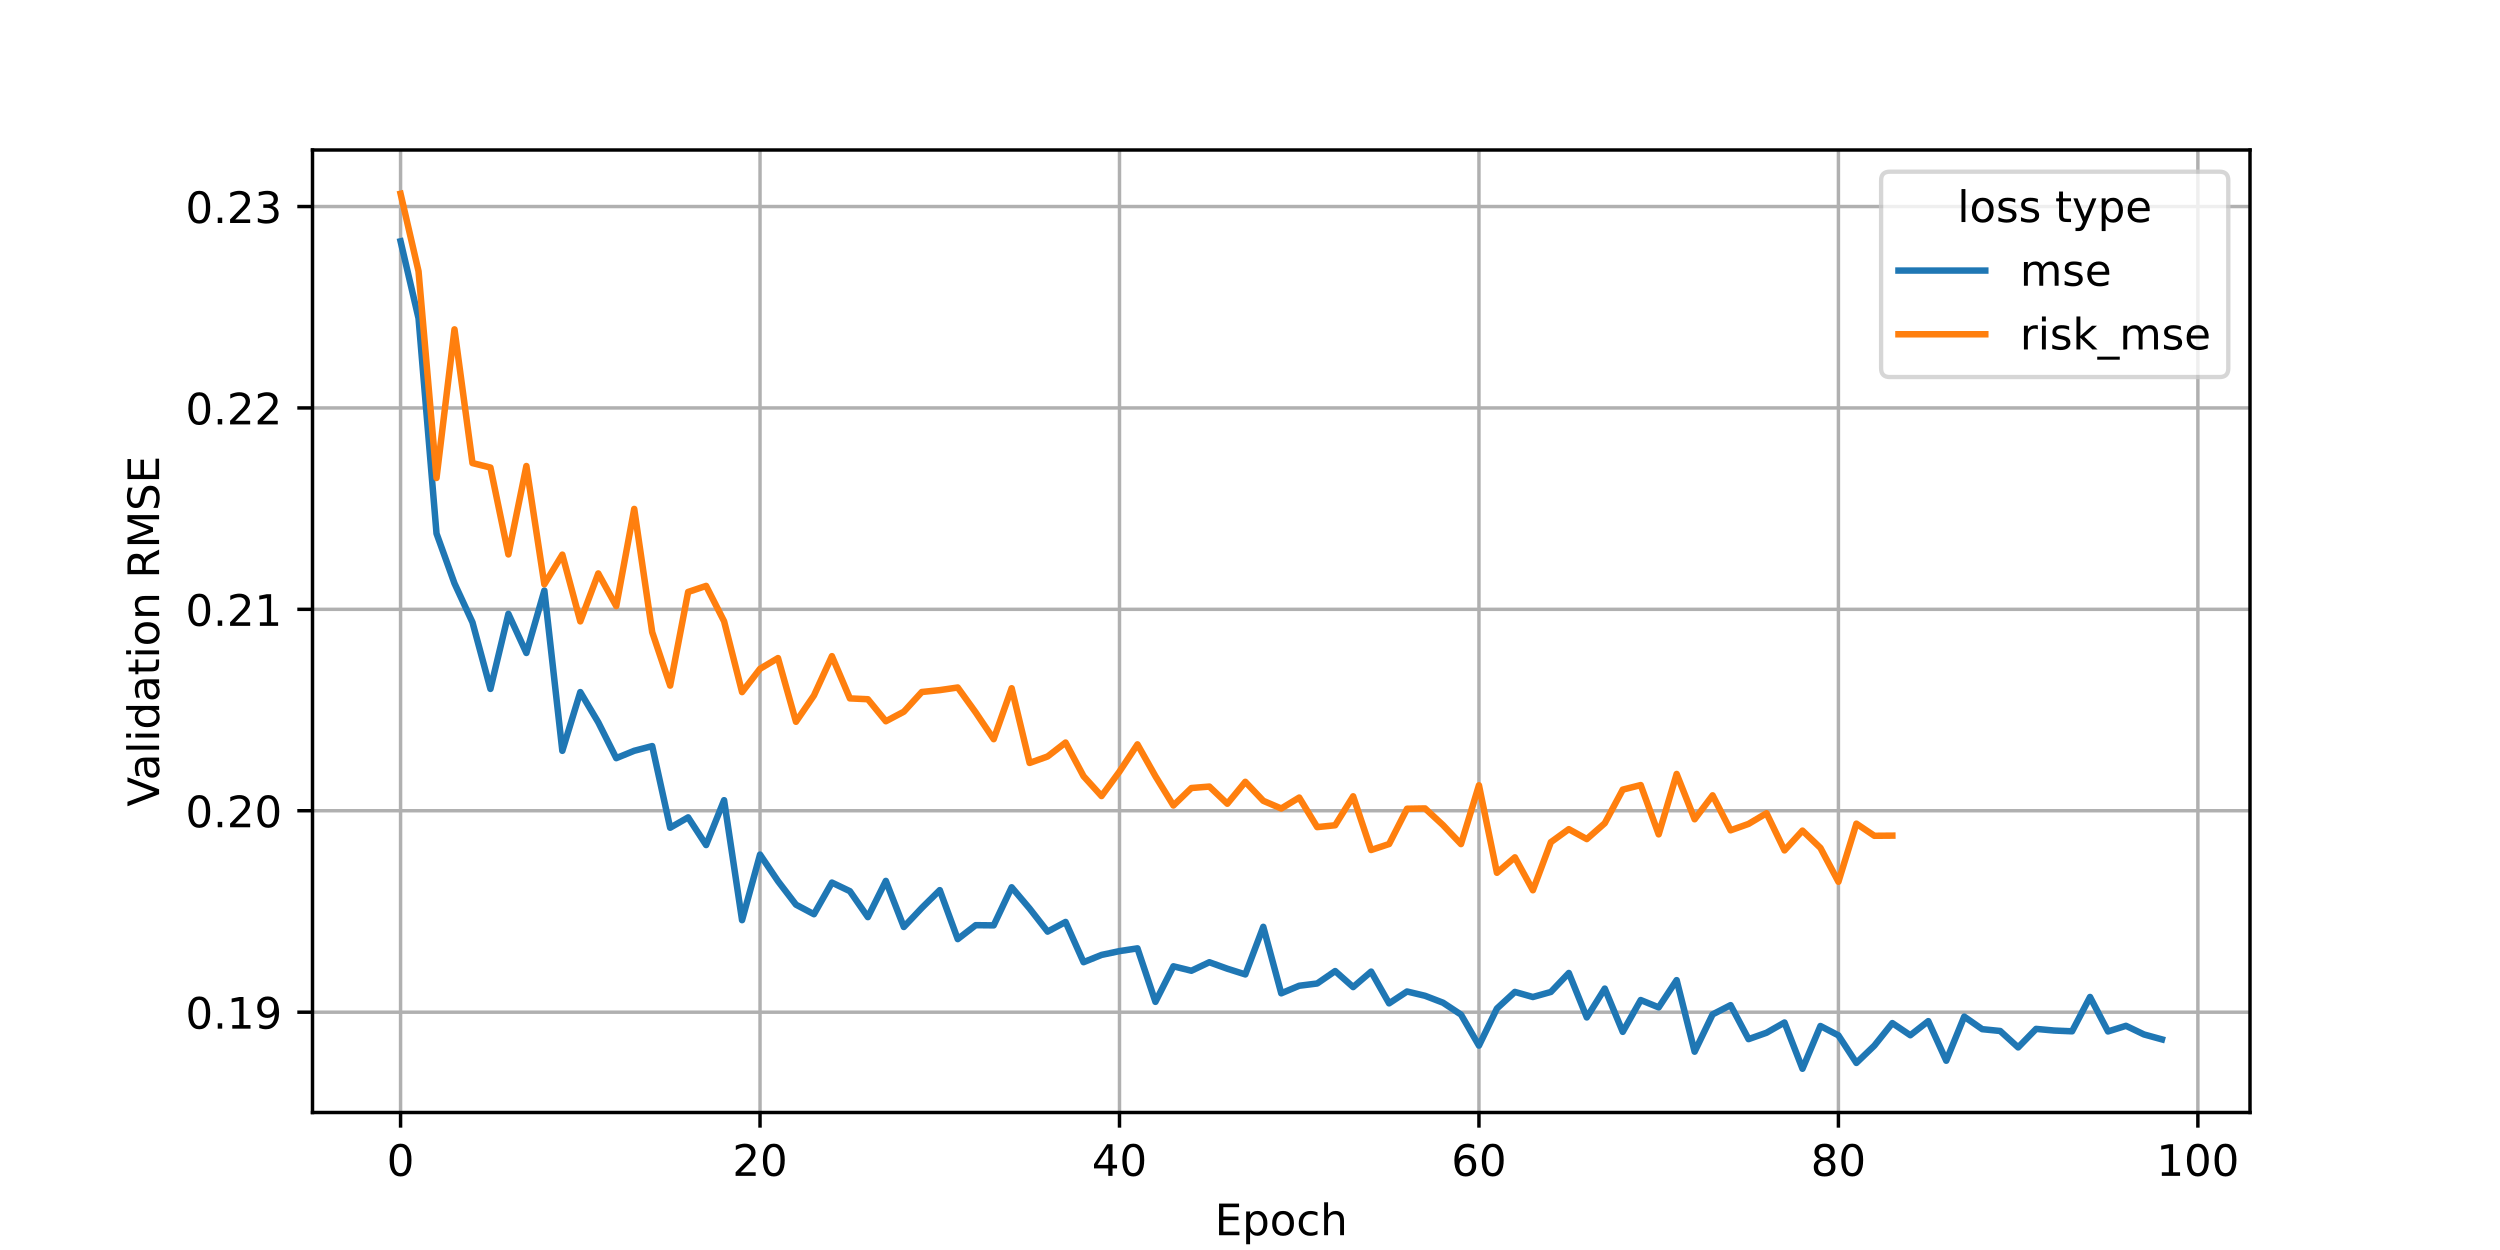
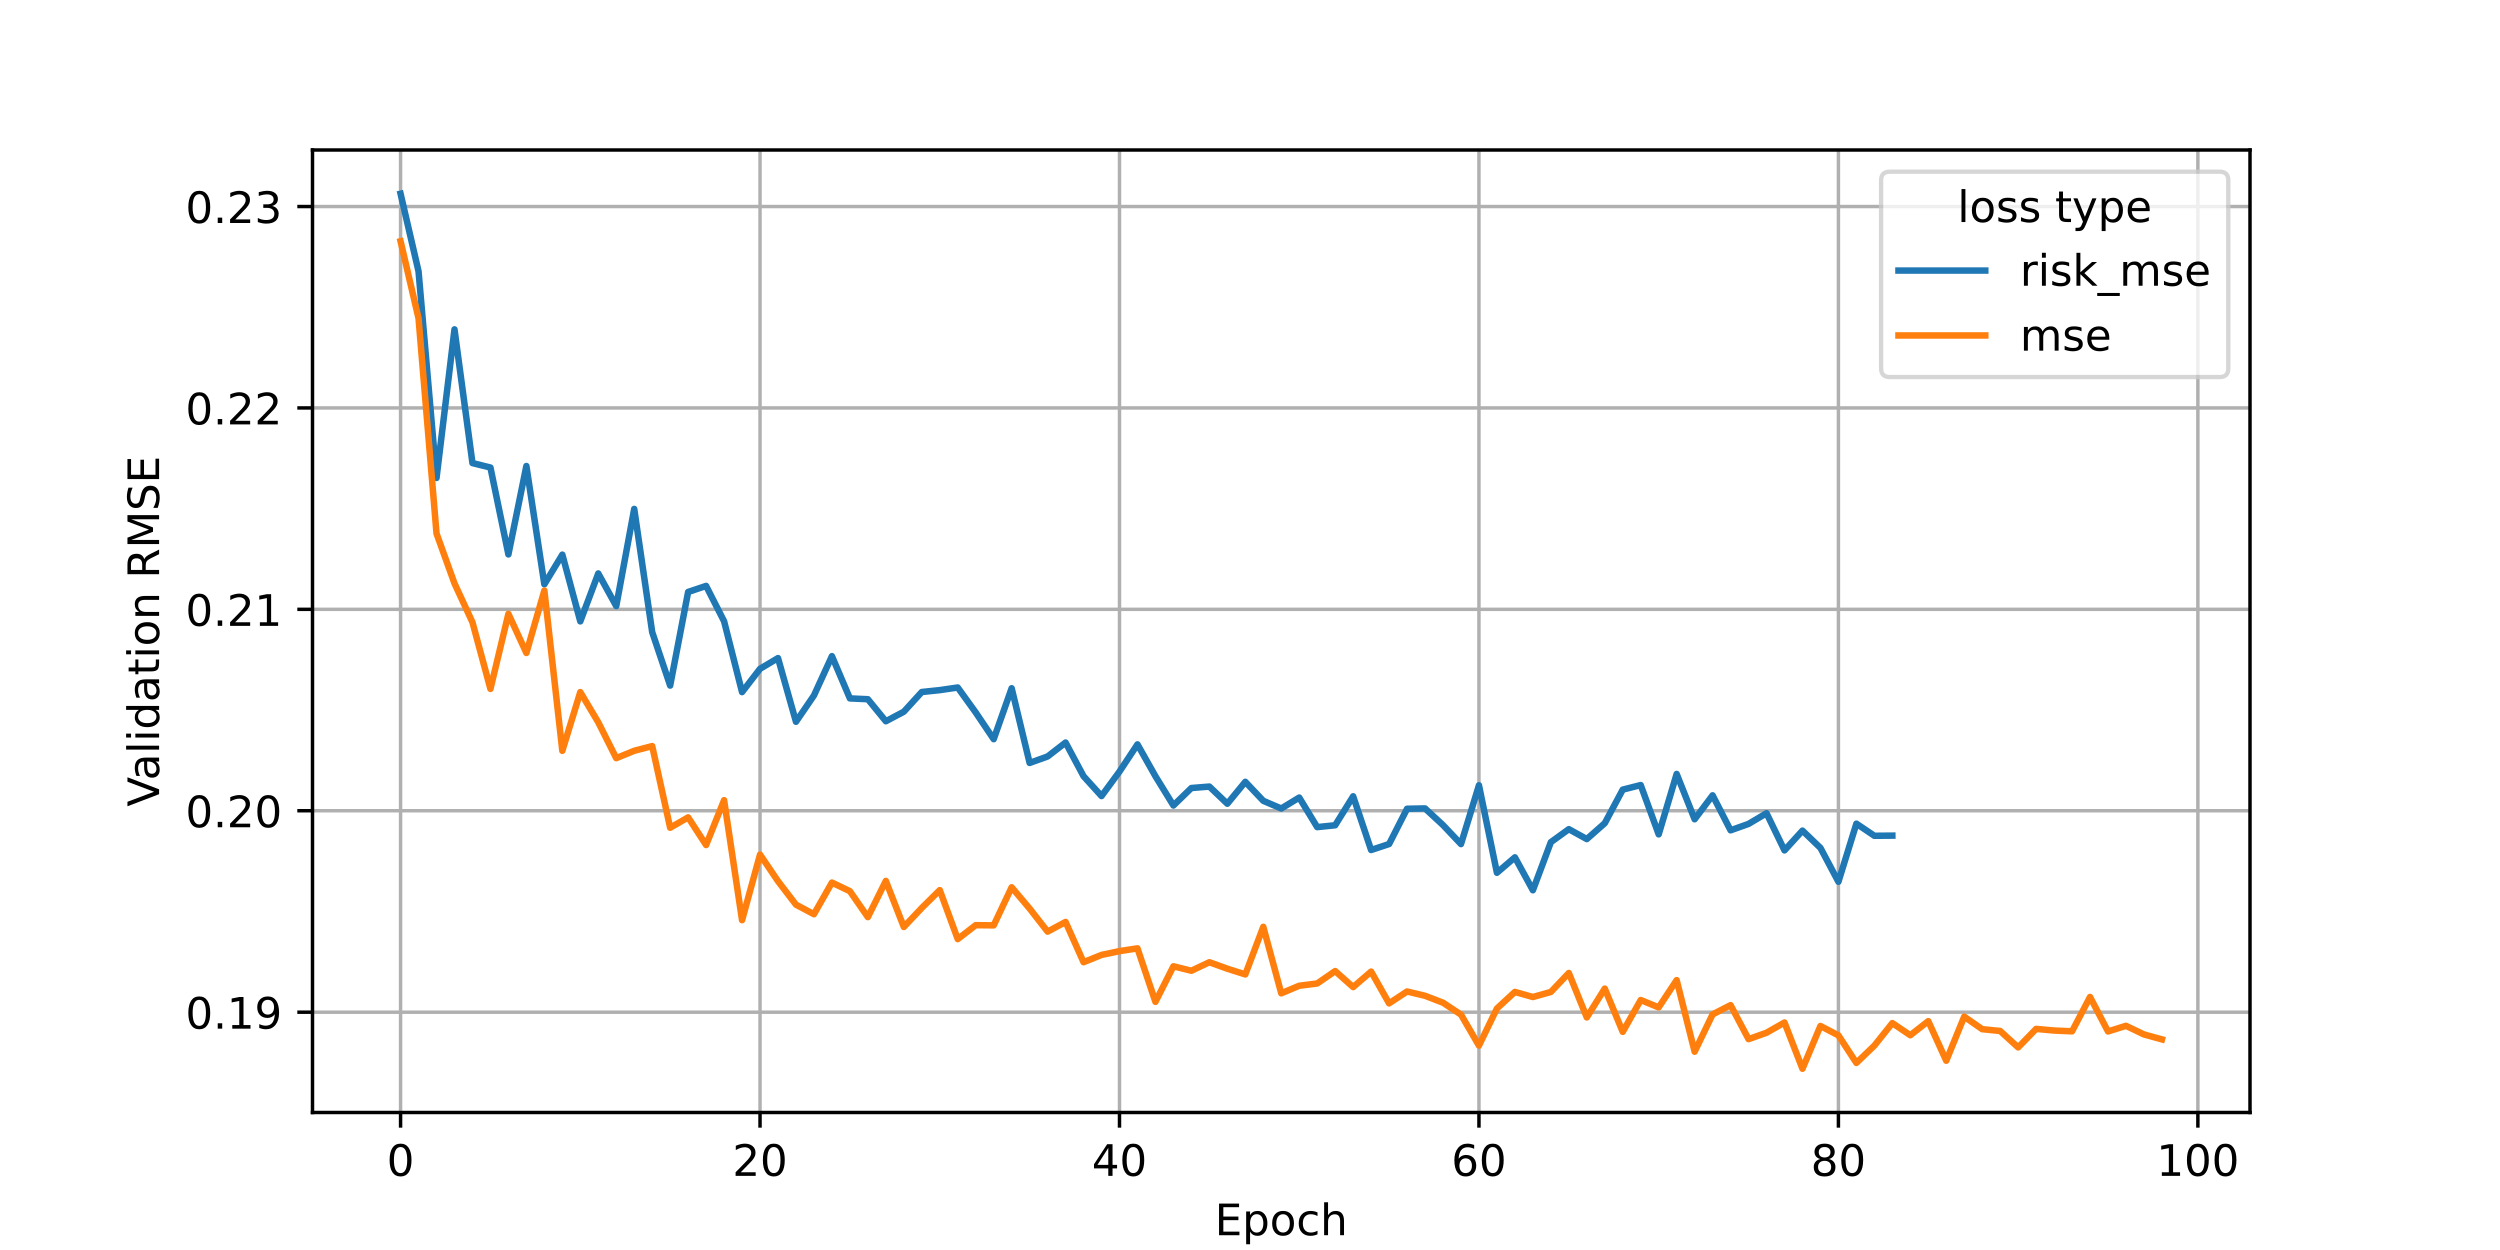
<svg xmlns="http://www.w3.org/2000/svg" xmlns:xlink="http://www.w3.org/1999/xlink" width="576pt" height="288pt" viewBox="0 0 576 288" version="1.1">
  <defs>
    <style type="text/css">*{stroke-linejoin: round; stroke-linecap: butt}</style>
  </defs>
  <g id="figure_1">
    <g id="patch_1">
      <path d="M 0 288  L 576 288  L 576 0  L 0 0  z " style="fill: #ffffff" />
    </g>
    <g id="axes_1">
      <g id="patch_2">
        <path d="M 72 256.32  L 518.4 256.32  L 518.4 34.56  L 72 34.56  z " style="fill: #ffffff" />
      </g>
      <g id="matplotlib.axis_1">
        <g id="xtick_1">
          <g id="line2d_1">
-             <path d="M 92.291 256.32  L 92.291 34.56  " clip-path="url(#p89c74b6ca5)" style="fill: none; stroke: #b0b0b0; stroke-width: 0.8; stroke-linecap: square" />
+             <path d="M 92.291 256.32  L 92.291 34.56  " clip-path="url(#p3d26225600)" style="fill: none; stroke: #b0b0b0; stroke-width: 0.8; stroke-linecap: square" />
          </g>
          <g id="line2d_2">
            <defs>
-               <path id="m47115c90c3" d="M 0 0  L 0 3.5  " style="stroke: #000000; stroke-width: 0.8" />
-             </defs>
-             <g>
-               <use xlink:href="#m47115c90c3" x="92.291" y="256.32" style="stroke: #000000; stroke-width: 0.8" />
+               <path id="m2df3b6e02b" d="M 0 0  L 0 3.5  " style="stroke: #000000; stroke-width: 0.8" />
+             </defs>
+             <g>
+               <use xlink:href="#m2df3b6e02b" x="92.291" y="256.32" style="stroke: #000000; stroke-width: 0.8" />
            </g>
          </g>
          <g id="text_1">
            <g transform="translate(89.10966 270.9184) scale(0.1 -0.1)">
              <defs>
                <path id="DejaVuSans-30" d="M 2034 4250  Q 1547 4250 1301 3770  Q 1056 3291 1056 2328  Q 1056 1369 1301 889  Q 1547 409 2034 409  Q 2525 409 2770 889  Q 3016 1369 3016 2328  Q 3016 3291 2770 3770  Q 2525 4250 2034 4250  z M 2034 4750  Q 2819 4750 3233 4129  Q 3647 3509 3647 2328  Q 3647 1150 3233 529  Q 2819 -91 2034 -91  Q 1250 -91 836 529  Q 422 1150 422 2328  Q 422 3509 836 4129  Q 1250 4750 2034 4750  z " transform="scale(0.015625)" />
              </defs>
              <use xlink:href="#DejaVuSans-30" />
            </g>
          </g>
        </g>
        <g id="xtick_2">
          <g id="line2d_3">
-             <path d="M 175.111 256.32  L 175.111 34.56  " clip-path="url(#p89c74b6ca5)" style="fill: none; stroke: #b0b0b0; stroke-width: 0.8; stroke-linecap: square" />
+             <path d="M 175.111 256.32  L 175.111 34.56  " clip-path="url(#p3d26225600)" style="fill: none; stroke: #b0b0b0; stroke-width: 0.8; stroke-linecap: square" />
          </g>
          <g id="line2d_4">
            <g>
-               <use xlink:href="#m47115c90c3" x="175.111" y="256.32" style="stroke: #000000; stroke-width: 0.8" />
+               <use xlink:href="#m2df3b6e02b" x="175.111" y="256.32" style="stroke: #000000; stroke-width: 0.8" />
            </g>
          </g>
          <g id="text_2">
            <g transform="translate(168.7484 270.9184) scale(0.1 -0.1)">
              <defs>
                <path id="DejaVuSans-32" d="M 1228 531  L 3431 531  L 3431 0  L 469 0  L 469 531  Q 828 903 1448 1529  Q 2069 2156 2228 2338  Q 2531 2678 2651 2914  Q 2772 3150 2772 3378  Q 2772 3750 2511 3984  Q 2250 4219 1831 4219  Q 1534 4219 1204 4116  Q 875 4013 500 3803  L 500 4441  Q 881 4594 1212 4672  Q 1544 4750 1819 4750  Q 2544 4750 2975 4387  Q 3406 4025 3406 3419  Q 3406 3131 3298 2873  Q 3191 2616 2906 2266  Q 2828 2175 2409 1742  Q 1991 1309 1228 531  z " transform="scale(0.015625)" />
              </defs>
              <use xlink:href="#DejaVuSans-32" />
              <use xlink:href="#DejaVuSans-30" x="63.623" />
            </g>
          </g>
        </g>
        <g id="xtick_3">
          <g id="line2d_5">
-             <path d="M 257.931 256.32  L 257.931 34.56  " clip-path="url(#p89c74b6ca5)" style="fill: none; stroke: #b0b0b0; stroke-width: 0.8; stroke-linecap: square" />
+             <path d="M 257.931 256.32  L 257.931 34.56  " clip-path="url(#p3d26225600)" style="fill: none; stroke: #b0b0b0; stroke-width: 0.8; stroke-linecap: square" />
          </g>
          <g id="line2d_6">
            <g>
-               <use xlink:href="#m47115c90c3" x="257.931" y="256.32" style="stroke: #000000; stroke-width: 0.8" />
+               <use xlink:href="#m2df3b6e02b" x="257.931" y="256.32" style="stroke: #000000; stroke-width: 0.8" />
            </g>
          </g>
          <g id="text_3">
            <g transform="translate(251.5685 270.9184) scale(0.1 -0.1)">
              <defs>
                <path id="DejaVuSans-34" d="M 2419 4116  L 825 1625  L 2419 1625  L 2419 4116  z M 2253 4666  L 3047 4666  L 3047 1625  L 3713 1625  L 3713 1100  L 3047 1100  L 3047 0  L 2419 0  L 2419 1100  L 313 1100  L 313 1709  L 2253 4666  z " transform="scale(0.015625)" />
              </defs>
              <use xlink:href="#DejaVuSans-34" />
              <use xlink:href="#DejaVuSans-30" x="63.623" />
            </g>
          </g>
        </g>
        <g id="xtick_4">
          <g id="line2d_7">
-             <path d="M 340.751 256.32  L 340.751 34.56  " clip-path="url(#p89c74b6ca5)" style="fill: none; stroke: #b0b0b0; stroke-width: 0.8; stroke-linecap: square" />
+             <path d="M 340.751 256.32  L 340.751 34.56  " clip-path="url(#p3d26225600)" style="fill: none; stroke: #b0b0b0; stroke-width: 0.8; stroke-linecap: square" />
          </g>
          <g id="line2d_8">
            <g>
-               <use xlink:href="#m47115c90c3" x="340.751" y="256.32" style="stroke: #000000; stroke-width: 0.8" />
+               <use xlink:href="#m2df3b6e02b" x="340.751" y="256.32" style="stroke: #000000; stroke-width: 0.8" />
            </g>
          </g>
          <g id="text_4">
            <g transform="translate(334.3885 270.9184) scale(0.1 -0.1)">
              <defs>
                <path id="DejaVuSans-36" d="M 2113 2584  Q 1688 2584 1439 2293  Q 1191 2003 1191 1497  Q 1191 994 1439 701  Q 1688 409 2113 409  Q 2538 409 2786 701  Q 3034 994 3034 1497  Q 3034 2003 2786 2293  Q 2538 2584 2113 2584  z M 3366 4563  L 3366 3988  Q 3128 4100 2886 4159  Q 2644 4219 2406 4219  Q 1781 4219 1451 3797  Q 1122 3375 1075 2522  Q 1259 2794 1537 2939  Q 1816 3084 2150 3084  Q 2853 3084 3261 2657  Q 3669 2231 3669 1497  Q 3669 778 3244 343  Q 2819 -91 2113 -91  Q 1303 -91 875 529  Q 447 1150 447 2328  Q 447 3434 972 4092  Q 1497 4750 2381 4750  Q 2619 4750 2861 4703  Q 3103 4656 3366 4563  z " transform="scale(0.015625)" />
              </defs>
              <use xlink:href="#DejaVuSans-36" />
              <use xlink:href="#DejaVuSans-30" x="63.623" />
            </g>
          </g>
        </g>
        <g id="xtick_5">
          <g id="line2d_9">
-             <path d="M 423.571 256.32  L 423.571 34.56  " clip-path="url(#p89c74b6ca5)" style="fill: none; stroke: #b0b0b0; stroke-width: 0.8; stroke-linecap: square" />
+             <path d="M 423.571 256.32  L 423.571 34.56  " clip-path="url(#p3d26225600)" style="fill: none; stroke: #b0b0b0; stroke-width: 0.8; stroke-linecap: square" />
          </g>
          <g id="line2d_10">
            <g>
-               <use xlink:href="#m47115c90c3" x="423.571" y="256.32" style="stroke: #000000; stroke-width: 0.8" />
+               <use xlink:href="#m2df3b6e02b" x="423.571" y="256.32" style="stroke: #000000; stroke-width: 0.8" />
            </g>
          </g>
          <g id="text_5">
            <g transform="translate(417.2086 270.9184) scale(0.1 -0.1)">
              <defs>
                <path id="DejaVuSans-38" d="M 2034 2216  Q 1584 2216 1326 1975  Q 1069 1734 1069 1313  Q 1069 891 1326 650  Q 1584 409 2034 409  Q 2484 409 2743 651  Q 3003 894 3003 1313  Q 3003 1734 2745 1975  Q 2488 2216 2034 2216  z M 1403 2484  Q 997 2584 770 2862  Q 544 3141 544 3541  Q 544 4100 942 4425  Q 1341 4750 2034 4750  Q 2731 4750 3128 4425  Q 3525 4100 3525 3541  Q 3525 3141 3298 2862  Q 3072 2584 2669 2484  Q 3125 2378 3379 2068  Q 3634 1759 3634 1313  Q 3634 634 3220 271  Q 2806 -91 2034 -91  Q 1263 -91 848 271  Q 434 634 434 1313  Q 434 1759 690 2068  Q 947 2378 1403 2484  z M 1172 3481  Q 1172 3119 1398 2916  Q 1625 2713 2034 2713  Q 2441 2713 2670 2916  Q 2900 3119 2900 3481  Q 2900 3844 2670 4047  Q 2441 4250 2034 4250  Q 1625 4250 1398 4047  Q 1172 3844 1172 3481  z " transform="scale(0.015625)" />
              </defs>
              <use xlink:href="#DejaVuSans-38" />
              <use xlink:href="#DejaVuSans-30" x="63.623" />
            </g>
          </g>
        </g>
        <g id="xtick_6">
          <g id="line2d_11">
-             <path d="M 506.391 256.32  L 506.391 34.56  " clip-path="url(#p89c74b6ca5)" style="fill: none; stroke: #b0b0b0; stroke-width: 0.8; stroke-linecap: square" />
+             <path d="M 506.391 256.32  L 506.391 34.56  " clip-path="url(#p3d26225600)" style="fill: none; stroke: #b0b0b0; stroke-width: 0.8; stroke-linecap: square" />
          </g>
          <g id="line2d_12">
            <g>
-               <use xlink:href="#m47115c90c3" x="506.391" y="256.32" style="stroke: #000000; stroke-width: 0.8" />
+               <use xlink:href="#m2df3b6e02b" x="506.391" y="256.32" style="stroke: #000000; stroke-width: 0.8" />
            </g>
          </g>
          <g id="text_6">
            <g transform="translate(496.8473 270.9184) scale(0.1 -0.1)">
              <defs>
                <path id="DejaVuSans-31" d="M 794 531  L 1825 531  L 1825 4091  L 703 3866  L 703 4441  L 1819 4666  L 2450 4666  L 2450 531  L 3481 531  L 3481 0  L 794 0  L 794 531  z " transform="scale(0.015625)" />
              </defs>
              <use xlink:href="#DejaVuSans-31" />
              <use xlink:href="#DejaVuSans-30" x="63.623" />
              <use xlink:href="#DejaVuSans-30" x="127.246" />
            </g>
          </g>
        </g>
        <g id="text_7">
          <g transform="translate(279.8891 284.5966) scale(0.1 -0.1)">
            <defs>
              <path id="DejaVuSans-45" d="M 628 4666  L 3578 4666  L 3578 4134  L 1259 4134  L 1259 2753  L 3481 2753  L 3481 2222  L 1259 2222  L 1259 531  L 3634 531  L 3634 0  L 628 0  L 628 4666  z " transform="scale(0.015625)" />
              <path id="DejaVuSans-70" d="M 1159 525  L 1159 -1331  L 581 -1331  L 581 3500  L 1159 3500  L 1159 2969  Q 1341 3281 1617 3432  Q 1894 3584 2278 3584  Q 2916 3584 3314 3078  Q 3713 2572 3713 1747  Q 3713 922 3314 415  Q 2916 -91 2278 -91  Q 1894 -91 1617 61  Q 1341 213 1159 525  z M 3116 1747  Q 3116 2381 2855 2742  Q 2594 3103 2138 3103  Q 1681 3103 1420 2742  Q 1159 2381 1159 1747  Q 1159 1113 1420 752  Q 1681 391 2138 391  Q 2594 391 2855 752  Q 3116 1113 3116 1747  z " transform="scale(0.015625)" />
              <path id="DejaVuSans-6f" d="M 1959 3097  Q 1497 3097 1228 2736  Q 959 2375 959 1747  Q 959 1119 1226 758  Q 1494 397 1959 397  Q 2419 397 2687 759  Q 2956 1122 2956 1747  Q 2956 2369 2687 2733  Q 2419 3097 1959 3097  z M 1959 3584  Q 2709 3584 3137 3096  Q 3566 2609 3566 1747  Q 3566 888 3137 398  Q 2709 -91 1959 -91  Q 1206 -91 779 398  Q 353 888 353 1747  Q 353 2609 779 3096  Q 1206 3584 1959 3584  z " transform="scale(0.015625)" />
              <path id="DejaVuSans-63" d="M 3122 3366  L 3122 2828  Q 2878 2963 2633 3030  Q 2388 3097 2138 3097  Q 1578 3097 1268 2742  Q 959 2388 959 1747  Q 959 1106 1268 751  Q 1578 397 2138 397  Q 2388 397 2633 464  Q 2878 531 3122 666  L 3122 134  Q 2881 22 2623 -34  Q 2366 -91 2075 -91  Q 1284 -91 818 406  Q 353 903 353 1747  Q 353 2603 823 3093  Q 1294 3584 2113 3584  Q 2378 3584 2631 3529  Q 2884 3475 3122 3366  z " transform="scale(0.015625)" />
              <path id="DejaVuSans-68" d="M 3513 2113  L 3513 0  L 2938 0  L 2938 2094  Q 2938 2591 2744 2837  Q 2550 3084 2163 3084  Q 1697 3084 1428 2787  Q 1159 2491 1159 1978  L 1159 0  L 581 0  L 581 4863  L 1159 4863  L 1159 2956  Q 1366 3272 1645 3428  Q 1925 3584 2291 3584  Q 2894 3584 3203 3211  Q 3513 2838 3513 2113  z " transform="scale(0.015625)" />
            </defs>
            <use xlink:href="#DejaVuSans-45" />
            <use xlink:href="#DejaVuSans-70" x="63.184" />
            <use xlink:href="#DejaVuSans-6f" x="126.66" />
            <use xlink:href="#DejaVuSans-63" x="187.842" />
            <use xlink:href="#DejaVuSans-68" x="242.822" />
          </g>
        </g>
      </g>
      <g id="matplotlib.axis_2">
        <g id="ytick_1">
          <g id="line2d_13">
-             <path d="M 72 233.204  L 518.4 233.204  " clip-path="url(#p89c74b6ca5)" style="fill: none; stroke: #b0b0b0; stroke-width: 0.8; stroke-linecap: square" />
+             <path d="M 72 233.204  L 518.4 233.204  " clip-path="url(#p3d26225600)" style="fill: none; stroke: #b0b0b0; stroke-width: 0.8; stroke-linecap: square" />
          </g>
          <g id="line2d_14">
            <defs>
-               <path id="ma6f273bf2e" d="M 0 0  L -3.5 0  " style="stroke: #000000; stroke-width: 0.8" />
-             </defs>
-             <g>
-               <use xlink:href="#ma6f273bf2e" x="72" y="233.204" style="stroke: #000000; stroke-width: 0.8" />
+               <path id="m9b5ba9840e" d="M 0 0  L -3.5 0  " style="stroke: #000000; stroke-width: 0.8" />
+             </defs>
+             <g>
+               <use xlink:href="#m9b5ba9840e" x="72" y="233.204" style="stroke: #000000; stroke-width: 0.8" />
            </g>
          </g>
          <g id="text_8">
            <g transform="translate(42.73438 237.0029) scale(0.1 -0.1)">
              <defs>
                <path id="DejaVuSans-2e" d="M 684 794  L 1344 794  L 1344 0  L 684 0  L 684 794  z " transform="scale(0.015625)" />
                <path id="DejaVuSans-39" d="M 703 97  L 703 672  Q 941 559 1184 500  Q 1428 441 1663 441  Q 2288 441 2617 861  Q 2947 1281 2994 2138  Q 2813 1869 2534 1725  Q 2256 1581 1919 1581  Q 1219 1581 811 2004  Q 403 2428 403 3163  Q 403 3881 828 4315  Q 1253 4750 1959 4750  Q 2769 4750 3195 4129  Q 3622 3509 3622 2328  Q 3622 1225 3098 567  Q 2575 -91 1691 -91  Q 1453 -91 1209 -44  Q 966 3 703 97  z M 1959 2075  Q 2384 2075 2632 2365  Q 2881 2656 2881 3163  Q 2881 3666 2632 3958  Q 2384 4250 1959 4250  Q 1534 4250 1286 3958  Q 1038 3666 1038 3163  Q 1038 2656 1286 2365  Q 1534 2075 1959 2075  z " transform="scale(0.015625)" />
              </defs>
              <use xlink:href="#DejaVuSans-30" />
              <use xlink:href="#DejaVuSans-2e" x="63.623" />
              <use xlink:href="#DejaVuSans-31" x="95.41" />
              <use xlink:href="#DejaVuSans-39" x="159.033" />
            </g>
          </g>
        </g>
        <g id="ytick_2">
          <g id="line2d_15">
-             <path d="M 72 186.798  L 518.4 186.798  " clip-path="url(#p89c74b6ca5)" style="fill: none; stroke: #b0b0b0; stroke-width: 0.8; stroke-linecap: square" />
+             <path d="M 72 186.798  L 518.4 186.798  " clip-path="url(#p3d26225600)" style="fill: none; stroke: #b0b0b0; stroke-width: 0.8; stroke-linecap: square" />
          </g>
          <g id="line2d_16">
            <g>
-               <use xlink:href="#ma6f273bf2e" x="72" y="186.798" style="stroke: #000000; stroke-width: 0.8" />
+               <use xlink:href="#m9b5ba9840e" x="72" y="186.798" style="stroke: #000000; stroke-width: 0.8" />
            </g>
          </g>
          <g id="text_9">
            <g transform="translate(42.73438 190.5975) scale(0.1 -0.1)">
              <use xlink:href="#DejaVuSans-30" />
              <use xlink:href="#DejaVuSans-2e" x="63.623" />
              <use xlink:href="#DejaVuSans-32" x="95.41" />
              <use xlink:href="#DejaVuSans-30" x="159.033" />
            </g>
          </g>
        </g>
        <g id="ytick_3">
          <g id="line2d_17">
-             <path d="M 72 140.393  L 518.4 140.393  " clip-path="url(#p89c74b6ca5)" style="fill: none; stroke: #b0b0b0; stroke-width: 0.8; stroke-linecap: square" />
+             <path d="M 72 140.393  L 518.4 140.393  " clip-path="url(#p3d26225600)" style="fill: none; stroke: #b0b0b0; stroke-width: 0.8; stroke-linecap: square" />
          </g>
          <g id="line2d_18">
            <g>
-               <use xlink:href="#ma6f273bf2e" x="72" y="140.393" style="stroke: #000000; stroke-width: 0.8" />
+               <use xlink:href="#m9b5ba9840e" x="72" y="140.393" style="stroke: #000000; stroke-width: 0.8" />
            </g>
          </g>
          <g id="text_10">
            <g transform="translate(42.73438 144.1922) scale(0.1 -0.1)">
              <use xlink:href="#DejaVuSans-30" />
              <use xlink:href="#DejaVuSans-2e" x="63.623" />
              <use xlink:href="#DejaVuSans-32" x="95.41" />
              <use xlink:href="#DejaVuSans-31" x="159.033" />
            </g>
          </g>
        </g>
        <g id="ytick_4">
          <g id="line2d_19">
-             <path d="M 72 93.988  L 518.4 93.988  " clip-path="url(#p89c74b6ca5)" style="fill: none; stroke: #b0b0b0; stroke-width: 0.8; stroke-linecap: square" />
+             <path d="M 72 93.988  L 518.4 93.988  " clip-path="url(#p3d26225600)" style="fill: none; stroke: #b0b0b0; stroke-width: 0.8; stroke-linecap: square" />
          </g>
          <g id="line2d_20">
            <g>
-               <use xlink:href="#ma6f273bf2e" x="72" y="93.988" style="stroke: #000000; stroke-width: 0.8" />
+               <use xlink:href="#m9b5ba9840e" x="72" y="93.988" style="stroke: #000000; stroke-width: 0.8" />
            </g>
          </g>
          <g id="text_11">
            <g transform="translate(42.73438 97.78679) scale(0.1 -0.1)">
              <use xlink:href="#DejaVuSans-30" />
              <use xlink:href="#DejaVuSans-2e" x="63.623" />
              <use xlink:href="#DejaVuSans-32" x="95.41" />
              <use xlink:href="#DejaVuSans-32" x="159.033" />
            </g>
          </g>
        </g>
        <g id="ytick_5">
          <g id="line2d_21">
-             <path d="M 72 47.582  L 518.4 47.582  " clip-path="url(#p89c74b6ca5)" style="fill: none; stroke: #b0b0b0; stroke-width: 0.8; stroke-linecap: square" />
+             <path d="M 72 47.582  L 518.4 47.582  " clip-path="url(#p3d26225600)" style="fill: none; stroke: #b0b0b0; stroke-width: 0.8; stroke-linecap: square" />
          </g>
          <g id="line2d_22">
            <g>
-               <use xlink:href="#ma6f273bf2e" x="72" y="47.582" style="stroke: #000000; stroke-width: 0.8" />
+               <use xlink:href="#m9b5ba9840e" x="72" y="47.582" style="stroke: #000000; stroke-width: 0.8" />
            </g>
          </g>
          <g id="text_12">
            <g transform="translate(42.73438 51.38143) scale(0.1 -0.1)">
              <defs>
                <path id="DejaVuSans-33" d="M 2597 2516  Q 3050 2419 3304 2112  Q 3559 1806 3559 1356  Q 3559 666 3084 287  Q 2609 -91 1734 -91  Q 1441 -91 1130 -33  Q 819 25 488 141  L 488 750  Q 750 597 1062 519  Q 1375 441 1716 441  Q 2309 441 2620 675  Q 2931 909 2931 1356  Q 2931 1769 2642 2001  Q 2353 2234 1838 2234  L 1294 2234  L 1294 2753  L 1863 2753  Q 2328 2753 2575 2939  Q 2822 3125 2822 3475  Q 2822 3834 2567 4026  Q 2313 4219 1838 4219  Q 1578 4219 1281 4162  Q 984 4106 628 3988  L 628 4550  Q 988 4650 1302 4700  Q 1616 4750 1894 4750  Q 2613 4750 3031 4423  Q 3450 4097 3450 3541  Q 3450 3153 3228 2886  Q 3006 2619 2597 2516  z " transform="scale(0.015625)" />
              </defs>
              <use xlink:href="#DejaVuSans-30" />
              <use xlink:href="#DejaVuSans-2e" x="63.623" />
              <use xlink:href="#DejaVuSans-32" x="95.41" />
              <use xlink:href="#DejaVuSans-33" x="159.033" />
            </g>
          </g>
        </g>
        <g id="text_13">
          <g transform="translate(36.65469 185.8416) rotate(-90) scale(0.1 -0.1)">
            <defs>
              <path id="DejaVuSans-56" d="M 1831 0  L 50 4666  L 709 4666  L 2188 738  L 3669 4666  L 4325 4666  L 2547 0  L 1831 0  z " transform="scale(0.015625)" />
              <path id="DejaVuSans-61" d="M 2194 1759  Q 1497 1759 1228 1600  Q 959 1441 959 1056  Q 959 750 1161 570  Q 1363 391 1709 391  Q 2188 391 2477 730  Q 2766 1069 2766 1631  L 2766 1759  L 2194 1759  z M 3341 1997  L 3341 0  L 2766 0  L 2766 531  Q 2569 213 2275 61  Q 1981 -91 1556 -91  Q 1019 -91 701 211  Q 384 513 384 1019  Q 384 1609 779 1909  Q 1175 2209 1959 2209  L 2766 2209  L 2766 2266  Q 2766 2663 2505 2880  Q 2244 3097 1772 3097  Q 1472 3097 1187 3025  Q 903 2953 641 2809  L 641 3341  Q 956 3463 1253 3523  Q 1550 3584 1831 3584  Q 2591 3584 2966 3190  Q 3341 2797 3341 1997  z " transform="scale(0.015625)" />
              <path id="DejaVuSans-6c" d="M 603 4863  L 1178 4863  L 1178 0  L 603 0  L 603 4863  z " transform="scale(0.015625)" />
              <path id="DejaVuSans-69" d="M 603 3500  L 1178 3500  L 1178 0  L 603 0  L 603 3500  z M 603 4863  L 1178 4863  L 1178 4134  L 603 4134  L 603 4863  z " transform="scale(0.015625)" />
              <path id="DejaVuSans-64" d="M 2906 2969  L 2906 4863  L 3481 4863  L 3481 0  L 2906 0  L 2906 525  Q 2725 213 2448 61  Q 2172 -91 1784 -91  Q 1150 -91 751 415  Q 353 922 353 1747  Q 353 2572 751 3078  Q 1150 3584 1784 3584  Q 2172 3584 2448 3432  Q 2725 3281 2906 2969  z M 947 1747  Q 947 1113 1208 752  Q 1469 391 1925 391  Q 2381 391 2643 752  Q 2906 1113 2906 1747  Q 2906 2381 2643 2742  Q 2381 3103 1925 3103  Q 1469 3103 1208 2742  Q 947 2381 947 1747  z " transform="scale(0.015625)" />
              <path id="DejaVuSans-74" d="M 1172 4494  L 1172 3500  L 2356 3500  L 2356 3053  L 1172 3053  L 1172 1153  Q 1172 725 1289 603  Q 1406 481 1766 481  L 2356 481  L 2356 0  L 1766 0  Q 1100 0 847 248  Q 594 497 594 1153  L 594 3053  L 172 3053  L 172 3500  L 594 3500  L 594 4494  L 1172 4494  z " transform="scale(0.015625)" />
              <path id="DejaVuSans-6e" d="M 3513 2113  L 3513 0  L 2938 0  L 2938 2094  Q 2938 2591 2744 2837  Q 2550 3084 2163 3084  Q 1697 3084 1428 2787  Q 1159 2491 1159 1978  L 1159 0  L 581 0  L 581 3500  L 1159 3500  L 1159 2956  Q 1366 3272 1645 3428  Q 1925 3584 2291 3584  Q 2894 3584 3203 3211  Q 3513 2838 3513 2113  z " transform="scale(0.015625)" />
              <path id="DejaVuSans-20" transform="scale(0.015625)" />
              <path id="DejaVuSans-52" d="M 2841 2188  Q 3044 2119 3236 1894  Q 3428 1669 3622 1275  L 4263 0  L 3584 0  L 2988 1197  Q 2756 1666 2539 1819  Q 2322 1972 1947 1972  L 1259 1972  L 1259 0  L 628 0  L 628 4666  L 2053 4666  Q 2853 4666 3247 4331  Q 3641 3997 3641 3322  Q 3641 2881 3436 2590  Q 3231 2300 2841 2188  z M 1259 4147  L 1259 2491  L 2053 2491  Q 2509 2491 2742 2702  Q 2975 2913 2975 3322  Q 2975 3731 2742 3939  Q 2509 4147 2053 4147  L 1259 4147  z " transform="scale(0.015625)" />
              <path id="DejaVuSans-4d" d="M 628 4666  L 1569 4666  L 2759 1491  L 3956 4666  L 4897 4666  L 4897 0  L 4281 0  L 4281 4097  L 3078 897  L 2444 897  L 1241 4097  L 1241 0  L 628 0  L 628 4666  z " transform="scale(0.015625)" />
              <path id="DejaVuSans-53" d="M 3425 4513  L 3425 3897  Q 3066 4069 2747 4153  Q 2428 4238 2131 4238  Q 1616 4238 1336 4038  Q 1056 3838 1056 3469  Q 1056 3159 1242 3001  Q 1428 2844 1947 2747  L 2328 2669  Q 3034 2534 3370 2195  Q 3706 1856 3706 1288  Q 3706 609 3251 259  Q 2797 -91 1919 -91  Q 1588 -91 1214 -16  Q 841 59 441 206  L 441 856  Q 825 641 1194 531  Q 1563 422 1919 422  Q 2459 422 2753 634  Q 3047 847 3047 1241  Q 3047 1584 2836 1778  Q 2625 1972 2144 2069  L 1759 2144  Q 1053 2284 737 2584  Q 422 2884 422 3419  Q 422 4038 858 4394  Q 1294 4750 2059 4750  Q 2388 4750 2728 4690  Q 3069 4631 3425 4513  z " transform="scale(0.015625)" />
            </defs>
            <use xlink:href="#DejaVuSans-56" />
            <use xlink:href="#DejaVuSans-61" x="60.658" />
            <use xlink:href="#DejaVuSans-6c" x="121.938" />
            <use xlink:href="#DejaVuSans-69" x="149.721" />
            <use xlink:href="#DejaVuSans-64" x="177.504" />
            <use xlink:href="#DejaVuSans-61" x="240.98" />
            <use xlink:href="#DejaVuSans-74" x="302.26" />
            <use xlink:href="#DejaVuSans-69" x="341.469" />
            <use xlink:href="#DejaVuSans-6f" x="369.252" />
            <use xlink:href="#DejaVuSans-6e" x="430.434" />
            <use xlink:href="#DejaVuSans-20" x="493.812" />
            <use xlink:href="#DejaVuSans-52" x="525.6" />
            <use xlink:href="#DejaVuSans-4d" x="595.082" />
            <use xlink:href="#DejaVuSans-53" x="681.361" />
            <use xlink:href="#DejaVuSans-45" x="744.838" />
          </g>
        </g>
      </g>
      <g id="line2d_23">
-         <path d="M 92.291 55.596  L 96.432 73.341  L 100.573 122.918  L 104.714 134.417  L 108.855 143.38  L 112.996 158.718  L 117.137 141.433  L 121.278 150.44  L 125.419 136.064  L 129.56 172.986  L 133.701 159.461  L 137.842 166.425  L 141.983 174.678  L 146.124 172.982  L 150.265 171.9  L 154.406 190.71  L 158.547 188.321  L 162.688 194.695  L 166.829 184.366  L 170.97 212.001  L 175.111 196.897  L 179.252 203.022  L 183.393 208.436  L 187.534 210.633  L 191.675 203.347  L 195.816 205.328  L 199.957 211.305  L 204.098 202.965  L 208.239 213.576  L 212.38 209.185  L 216.521 205.087  L 220.662 216.368  L 224.803 213.159  L 228.944 213.203  L 233.085 204.434  L 237.226 209.333  L 241.367 214.642  L 245.508 212.42  L 249.649 221.688  L 253.79 220.013  L 257.931 219.136  L 262.072 218.5  L 266.213 230.823  L 270.354 222.638  L 274.495 223.659  L 278.636 221.698  L 282.777 223.191  L 286.918 224.505  L 291.059 213.544  L 295.2 228.857  L 299.341 227.117  L 303.482 226.595  L 307.623 223.737  L 311.764 227.421  L 315.905 223.858  L 320.046 231.171  L 324.187 228.44  L 328.328 229.428  L 332.469 231.021  L 336.61 233.76  L 340.751 240.903  L 344.892 232.359  L 349.033 228.541  L 353.174 229.711  L 357.315 228.547  L 361.456 224.177  L 365.597 234.41  L 369.738 227.774  L 373.879 237.737  L 378.02 230.41  L 382.161 232.102  L 386.302 225.824  L 390.443 242.308  L 394.584 233.714  L 398.725 231.587  L 402.866 239.416  L 407.007 237.946  L 411.148 235.587  L 415.289 246.24  L 419.43 236.391  L 423.571 238.547  L 427.712 244.896  L 431.853 240.911  L 435.994 235.723  L 440.135 238.519  L 444.276 235.272  L 448.417 244.389  L 452.558 234.233  L 456.699 237.121  L 460.84 237.538  L 464.981 241.321  L 469.122 237.059  L 473.263 237.434  L 477.404 237.614  L 481.545 229.708  L 485.686 237.646  L 489.827 236.349  L 493.968 238.334  L 498.109 239.474  " clip-path="url(#p89c74b6ca5)" style="fill: none; stroke: #1f77b4; stroke-width: 1.5; stroke-linecap: square" />
+         <path d="M 92.291 44.64  L 96.432 62.521  L 100.573 110.119  L 104.714 75.889  L 108.855 106.695  L 112.996 107.718  L 117.137 127.737  L 121.278 107.374  L 125.419 134.62  L 129.56 127.794  L 133.701 143.163  L 137.842 132.125  L 141.983 139.641  L 146.124 117.258  L 150.265 145.643  L 154.406 157.958  L 158.547 136.388  L 162.688 134.996  L 166.829 143.143  L 170.97 159.459  L 175.111 154.09  L 179.252 151.625  L 183.393 166.294  L 187.534 160.233  L 191.675 151.18  L 195.816 160.911  L 199.957 161.101  L 204.098 166.175  L 208.239 163.976  L 212.38 159.439  L 216.521 159.004  L 220.662 158.4  L 224.803 164.151  L 228.944 170.303  L 233.085 158.575  L 237.226 175.779  L 241.367 174.29  L 245.508 171.085  L 249.649 178.837  L 253.79 183.411  L 257.931 177.768  L 262.072 171.507  L 266.213 178.846  L 270.354 185.582  L 274.495 181.561  L 278.636 181.226  L 282.777 185.178  L 286.918 180.134  L 291.059 184.507  L 295.2 186.28  L 299.341 183.759  L 303.482 190.567  L 307.623 190.139  L 311.764 183.47  L 315.905 195.84  L 320.046 194.467  L 324.187 186.336  L 328.328 186.261  L 332.469 190.098  L 336.61 194.474  L 340.751 180.936  L 344.892 201.085  L 349.033 197.531  L 353.174 205.113  L 357.315 194.037  L 361.456 191.039  L 365.597 193.323  L 369.738 189.669  L 373.879 181.932  L 378.02 180.882  L 382.161 192.234  L 386.302 178.323  L 390.443 188.756  L 394.584 183.245  L 398.725 191.304  L 402.866 189.827  L 407.007 187.366  L 411.148 195.929  L 415.289 191.375  L 419.43 195.36  L 423.571 203.158  L 427.712 189.774  L 431.853 192.565  L 435.994 192.529  " clip-path="url(#p3d26225600)" style="fill: none; stroke: #1f77b4; stroke-width: 1.5; stroke-linecap: square" />
      </g>
      <g id="line2d_24">
-         <path d="M 92.291 44.64  L 96.432 62.521  L 100.573 110.119  L 104.714 75.889  L 108.855 106.695  L 112.996 107.718  L 117.137 127.737  L 121.278 107.374  L 125.419 134.62  L 129.56 127.794  L 133.701 143.163  L 137.842 132.125  L 141.983 139.641  L 146.124 117.258  L 150.265 145.643  L 154.406 157.958  L 158.547 136.388  L 162.688 134.996  L 166.829 143.143  L 170.97 159.459  L 175.111 154.09  L 179.252 151.625  L 183.393 166.294  L 187.534 160.233  L 191.675 151.18  L 195.816 160.911  L 199.957 161.101  L 204.098 166.175  L 208.239 163.976  L 212.38 159.439  L 216.521 159.004  L 220.662 158.4  L 224.803 164.151  L 228.944 170.303  L 233.085 158.575  L 237.226 175.779  L 241.367 174.29  L 245.508 171.085  L 249.649 178.837  L 253.79 183.411  L 257.931 177.768  L 262.072 171.507  L 266.213 178.846  L 270.354 185.582  L 274.495 181.561  L 278.636 181.226  L 282.777 185.178  L 286.918 180.134  L 291.059 184.507  L 295.2 186.28  L 299.341 183.759  L 303.482 190.567  L 307.623 190.139  L 311.764 183.47  L 315.905 195.84  L 320.046 194.467  L 324.187 186.336  L 328.328 186.261  L 332.469 190.098  L 336.61 194.474  L 340.751 180.936  L 344.892 201.085  L 349.033 197.531  L 353.174 205.113  L 357.315 194.037  L 361.456 191.039  L 365.597 193.323  L 369.738 189.669  L 373.879 181.932  L 378.02 180.882  L 382.161 192.234  L 386.302 178.323  L 390.443 188.756  L 394.584 183.245  L 398.725 191.304  L 402.866 189.827  L 407.007 187.366  L 411.148 195.929  L 415.289 191.375  L 419.43 195.36  L 423.571 203.158  L 427.712 189.774  L 431.853 192.565  L 435.994 192.529  " clip-path="url(#p89c74b6ca5)" style="fill: none; stroke: #ff7f0e; stroke-width: 1.5; stroke-linecap: square" />
+         <path d="M 92.291 55.596  L 96.432 73.341  L 100.573 122.918  L 104.714 134.417  L 108.855 143.38  L 112.996 158.718  L 117.137 141.433  L 121.278 150.44  L 125.419 136.064  L 129.56 172.986  L 133.701 159.461  L 137.842 166.425  L 141.983 174.678  L 146.124 172.982  L 150.265 171.9  L 154.406 190.71  L 158.547 188.321  L 162.688 194.695  L 166.829 184.366  L 170.97 212.001  L 175.111 196.897  L 179.252 203.022  L 183.393 208.436  L 187.534 210.633  L 191.675 203.347  L 195.816 205.328  L 199.957 211.305  L 204.098 202.965  L 208.239 213.576  L 212.38 209.185  L 216.521 205.087  L 220.662 216.368  L 224.803 213.159  L 228.944 213.203  L 233.085 204.434  L 237.226 209.333  L 241.367 214.642  L 245.508 212.42  L 249.649 221.688  L 253.79 220.013  L 257.931 219.136  L 262.072 218.5  L 266.213 230.823  L 270.354 222.638  L 274.495 223.659  L 278.636 221.698  L 282.777 223.191  L 286.918 224.505  L 291.059 213.544  L 295.2 228.857  L 299.341 227.117  L 303.482 226.595  L 307.623 223.737  L 311.764 227.421  L 315.905 223.858  L 320.046 231.171  L 324.187 228.44  L 328.328 229.428  L 332.469 231.021  L 336.61 233.76  L 340.751 240.903  L 344.892 232.359  L 349.033 228.541  L 353.174 229.711  L 357.315 228.547  L 361.456 224.177  L 365.597 234.41  L 369.738 227.774  L 373.879 237.737  L 378.02 230.41  L 382.161 232.102  L 386.302 225.824  L 390.443 242.308  L 394.584 233.714  L 398.725 231.587  L 402.866 239.416  L 407.007 237.946  L 411.148 235.587  L 415.289 246.24  L 419.43 236.391  L 423.571 238.547  L 427.712 244.896  L 431.853 240.911  L 435.994 235.723  L 440.135 238.519  L 444.276 235.272  L 448.417 244.389  L 452.558 234.233  L 456.699 237.121  L 460.84 237.538  L 464.981 241.321  L 469.122 237.059  L 473.263 237.434  L 477.404 237.614  L 481.545 229.708  L 485.686 237.646  L 489.827 236.349  L 493.968 238.334  L 498.109 239.474  " clip-path="url(#p3d26225600)" style="fill: none; stroke: #ff7f0e; stroke-width: 1.5; stroke-linecap: square" />
      </g>
      <g id="patch_3">
        <path d="M 72 256.32  L 72 34.56  " style="fill: none; stroke: #000000; stroke-width: 0.8; stroke-linejoin: miter; stroke-linecap: square" />
      </g>
      <g id="patch_4">
        <path d="M 518.4 256.32  L 518.4 34.56  " style="fill: none; stroke: #000000; stroke-width: 0.8; stroke-linejoin: miter; stroke-linecap: square" />
      </g>
      <g id="patch_5">
        <path d="M 72 256.32  L 518.4 256.32  " style="fill: none; stroke: #000000; stroke-width: 0.8; stroke-linejoin: miter; stroke-linecap: square" />
      </g>
      <g id="patch_6">
        <path d="M 72 34.56  L 518.4 34.56  " style="fill: none; stroke: #000000; stroke-width: 0.8; stroke-linejoin: miter; stroke-linecap: square" />
      </g>
      <g id="legend_1">
        <g id="patch_7">
          <path d="M 435.408 86.873  L 511.4 86.873  Q 513.4 86.873 513.4 84.873  L 513.4 41.56  Q 513.4 39.56 511.4 39.56  L 435.408 39.56  Q 433.408 39.56 433.408 41.56  L 433.408 84.873  Q 433.408 86.873 435.408 86.873  z " style="fill: #ffffff; opacity: 0.8; stroke: #cccccc; stroke-linejoin: miter" />
        </g>
        <g id="text_14">
          <g transform="translate(450.9867 51.15844) scale(0.1 -0.1)">
            <defs>
              <path id="DejaVuSans-73" d="M 2834 3397  L 2834 2853  Q 2591 2978 2328 3040  Q 2066 3103 1784 3103  Q 1356 3103 1142 2972  Q 928 2841 928 2578  Q 928 2378 1081 2264  Q 1234 2150 1697 2047  L 1894 2003  Q 2506 1872 2764 1633  Q 3022 1394 3022 966  Q 3022 478 2636 193  Q 2250 -91 1575 -91  Q 1294 -91 989 -36  Q 684 19 347 128  L 347 722  Q 666 556 975 473  Q 1284 391 1588 391  Q 1994 391 2212 530  Q 2431 669 2431 922  Q 2431 1156 2273 1281  Q 2116 1406 1581 1522  L 1381 1569  Q 847 1681 609 1914  Q 372 2147 372 2553  Q 372 3047 722 3315  Q 1072 3584 1716 3584  Q 2034 3584 2315 3537  Q 2597 3491 2834 3397  z " transform="scale(0.015625)" />
              <path id="DejaVuSans-79" d="M 2059 -325  Q 1816 -950 1584 -1140  Q 1353 -1331 966 -1331  L 506 -1331  L 506 -850  L 844 -850  Q 1081 -850 1212 -737  Q 1344 -625 1503 -206  L 1606 56  L 191 3500  L 800 3500  L 1894 763  L 2988 3500  L 3597 3500  L 2059 -325  z " transform="scale(0.015625)" />
              <path id="DejaVuSans-65" d="M 3597 1894  L 3597 1613  L 953 1613  Q 991 1019 1311 708  Q 1631 397 2203 397  Q 2534 397 2845 478  Q 3156 559 3463 722  L 3463 178  Q 3153 47 2828 -22  Q 2503 -91 2169 -91  Q 1331 -91 842 396  Q 353 884 353 1716  Q 353 2575 817 3079  Q 1281 3584 2069 3584  Q 2775 3584 3186 3129  Q 3597 2675 3597 1894  z M 3022 2063  Q 3016 2534 2758 2815  Q 2500 3097 2075 3097  Q 1594 3097 1305 2825  Q 1016 2553 972 2059  L 3022 2063  z " transform="scale(0.015625)" />
            </defs>
            <use xlink:href="#DejaVuSans-6c" />
            <use xlink:href="#DejaVuSans-6f" x="27.783" />
            <use xlink:href="#DejaVuSans-73" x="88.965" />
            <use xlink:href="#DejaVuSans-73" x="141.064" />
            <use xlink:href="#DejaVuSans-20" x="193.164" />
            <use xlink:href="#DejaVuSans-74" x="224.951" />
            <use xlink:href="#DejaVuSans-79" x="264.16" />
            <use xlink:href="#DejaVuSans-70" x="323.34" />
            <use xlink:href="#DejaVuSans-65" x="386.816" />
          </g>
        </g>
        <g id="line2d_25">
          <path d="M 437.408 62.337  L 447.408 62.337  L 457.408 62.337  " style="fill: none; stroke: #1f77b4; stroke-width: 1.5; stroke-linecap: square" />
        </g>
        <g id="text_15">
          <g transform="translate(465.4078 65.83656) scale(0.1 -0.1)">
            <defs>
-               <path id="DejaVuSans-6d" d="M 3328 2828  Q 3544 3216 3844 3400  Q 4144 3584 4550 3584  Q 5097 3584 5394 3201  Q 5691 2819 5691 2113  L 5691 0  L 5113 0  L 5113 2094  Q 5113 2597 4934 2840  Q 4756 3084 4391 3084  Q 3944 3084 3684 2787  Q 3425 2491 3425 1978  L 3425 0  L 2847 0  L 2847 2094  Q 2847 2600 2669 2842  Q 2491 3084 2119 3084  Q 1678 3084 1418 2786  Q 1159 2488 1159 1978  L 1159 0  L 581 0  L 581 3500  L 1159 3500  L 1159 2956  Q 1356 3278 1631 3431  Q 1906 3584 2284 3584  Q 2666 3584 2933 3390  Q 3200 3197 3328 2828  z " transform="scale(0.015625)" />
-             </defs>
-             <use xlink:href="#DejaVuSans-6d" />
-             <use xlink:href="#DejaVuSans-73" x="97.412" />
-             <use xlink:href="#DejaVuSans-65" x="149.512" />
-           </g>
-         </g>
-         <g id="line2d_26">
-           <path d="M 437.408 77.015  L 447.408 77.015  L 457.408 77.015  " style="fill: none; stroke: #ff7f0e; stroke-width: 1.5; stroke-linecap: square" />
-         </g>
-         <g id="text_16">
-           <g transform="translate(465.4078 80.51469) scale(0.1 -0.1)">
-             <defs>
              <path id="DejaVuSans-72" d="M 2631 2963  Q 2534 3019 2420 3045  Q 2306 3072 2169 3072  Q 1681 3072 1420 2755  Q 1159 2438 1159 1844  L 1159 0  L 581 0  L 581 3500  L 1159 3500  L 1159 2956  Q 1341 3275 1631 3429  Q 1922 3584 2338 3584  Q 2397 3584 2469 3576  Q 2541 3569 2628 3553  L 2631 2963  z " transform="scale(0.015625)" />
              <path id="DejaVuSans-6b" d="M 581 4863  L 1159 4863  L 1159 1991  L 2875 3500  L 3609 3500  L 1753 1863  L 3688 0  L 2938 0  L 1159 1709  L 1159 0  L 581 0  L 581 4863  z " transform="scale(0.015625)" />
              <path id="DejaVuSans-5f" d="M 3263 -1063  L 3263 -1509  L -63 -1509  L -63 -1063  L 3263 -1063  z " transform="scale(0.015625)" />
+               <path id="DejaVuSans-6d" d="M 3328 2828  Q 3544 3216 3844 3400  Q 4144 3584 4550 3584  Q 5097 3584 5394 3201  Q 5691 2819 5691 2113  L 5691 0  L 5113 0  L 5113 2094  Q 5113 2597 4934 2840  Q 4756 3084 4391 3084  Q 3944 3084 3684 2787  Q 3425 2491 3425 1978  L 3425 0  L 2847 0  L 2847 2094  Q 2847 2600 2669 2842  Q 2491 3084 2119 3084  Q 1678 3084 1418 2786  Q 1159 2488 1159 1978  L 1159 0  L 581 0  L 581 3500  L 1159 3500  L 1159 2956  Q 1356 3278 1631 3431  Q 1906 3584 2284 3584  Q 2666 3584 2933 3390  Q 3200 3197 3328 2828  z " transform="scale(0.015625)" />
            </defs>
            <use xlink:href="#DejaVuSans-72" />
            <use xlink:href="#DejaVuSans-69" x="41.113" />
            <use xlink:href="#DejaVuSans-73" x="68.896" />
            <use xlink:href="#DejaVuSans-6b" x="120.996" />
            <use xlink:href="#DejaVuSans-5f" x="178.906" />
            <use xlink:href="#DejaVuSans-6d" x="228.906" />
            <use xlink:href="#DejaVuSans-73" x="326.318" />
            <use xlink:href="#DejaVuSans-65" x="378.418" />
          </g>
        </g>
+         <g id="line2d_26">
+           <path d="M 437.408 77.293  L 447.408 77.293  L 457.408 77.293  " style="fill: none; stroke: #ff7f0e; stroke-width: 1.5; stroke-linecap: square" />
+         </g>
+         <g id="text_16">
+           <g transform="translate(465.4078 80.79281) scale(0.1 -0.1)">
+             <use xlink:href="#DejaVuSans-6d" />
+             <use xlink:href="#DejaVuSans-73" x="97.412" />
+             <use xlink:href="#DejaVuSans-65" x="149.512" />
+           </g>
+         </g>
      </g>
    </g>
  </g>
  <defs>
-     <clipPath id="p89c74b6ca5">
+     <clipPath id="p3d26225600">
      <rect x="72" y="34.56" width="446.4" height="221.76" />
    </clipPath>
  </defs>
</svg>
